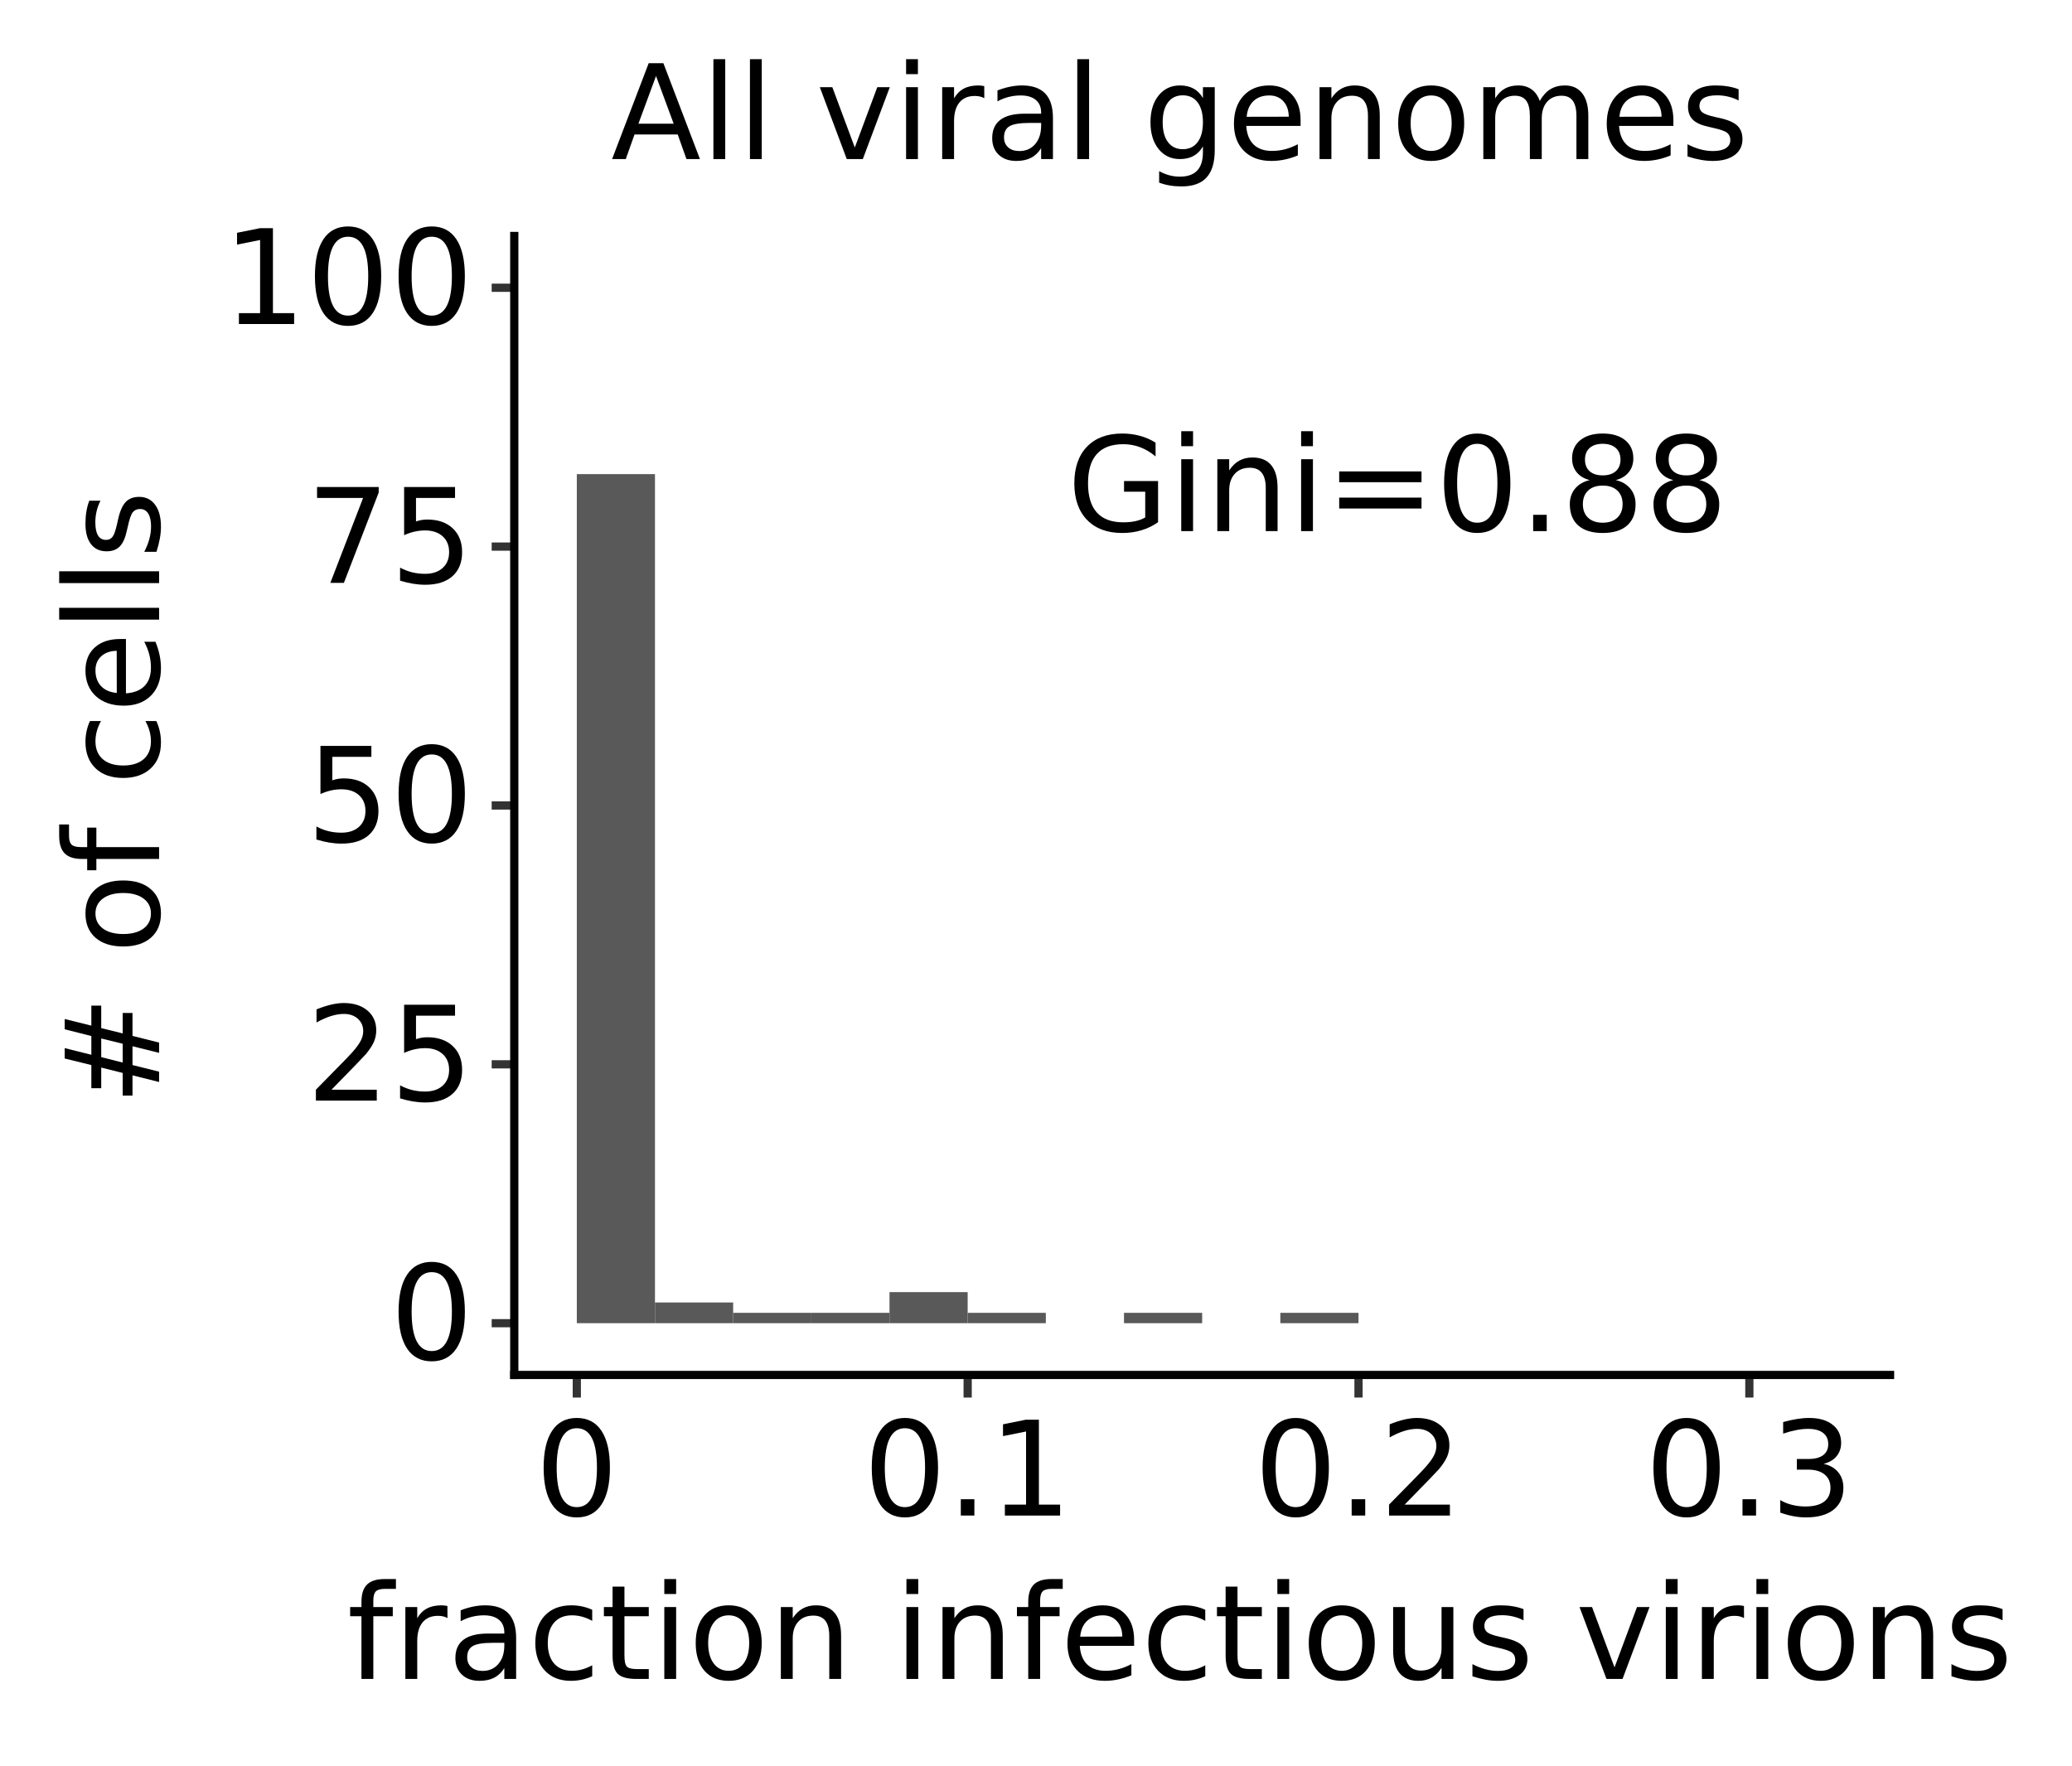
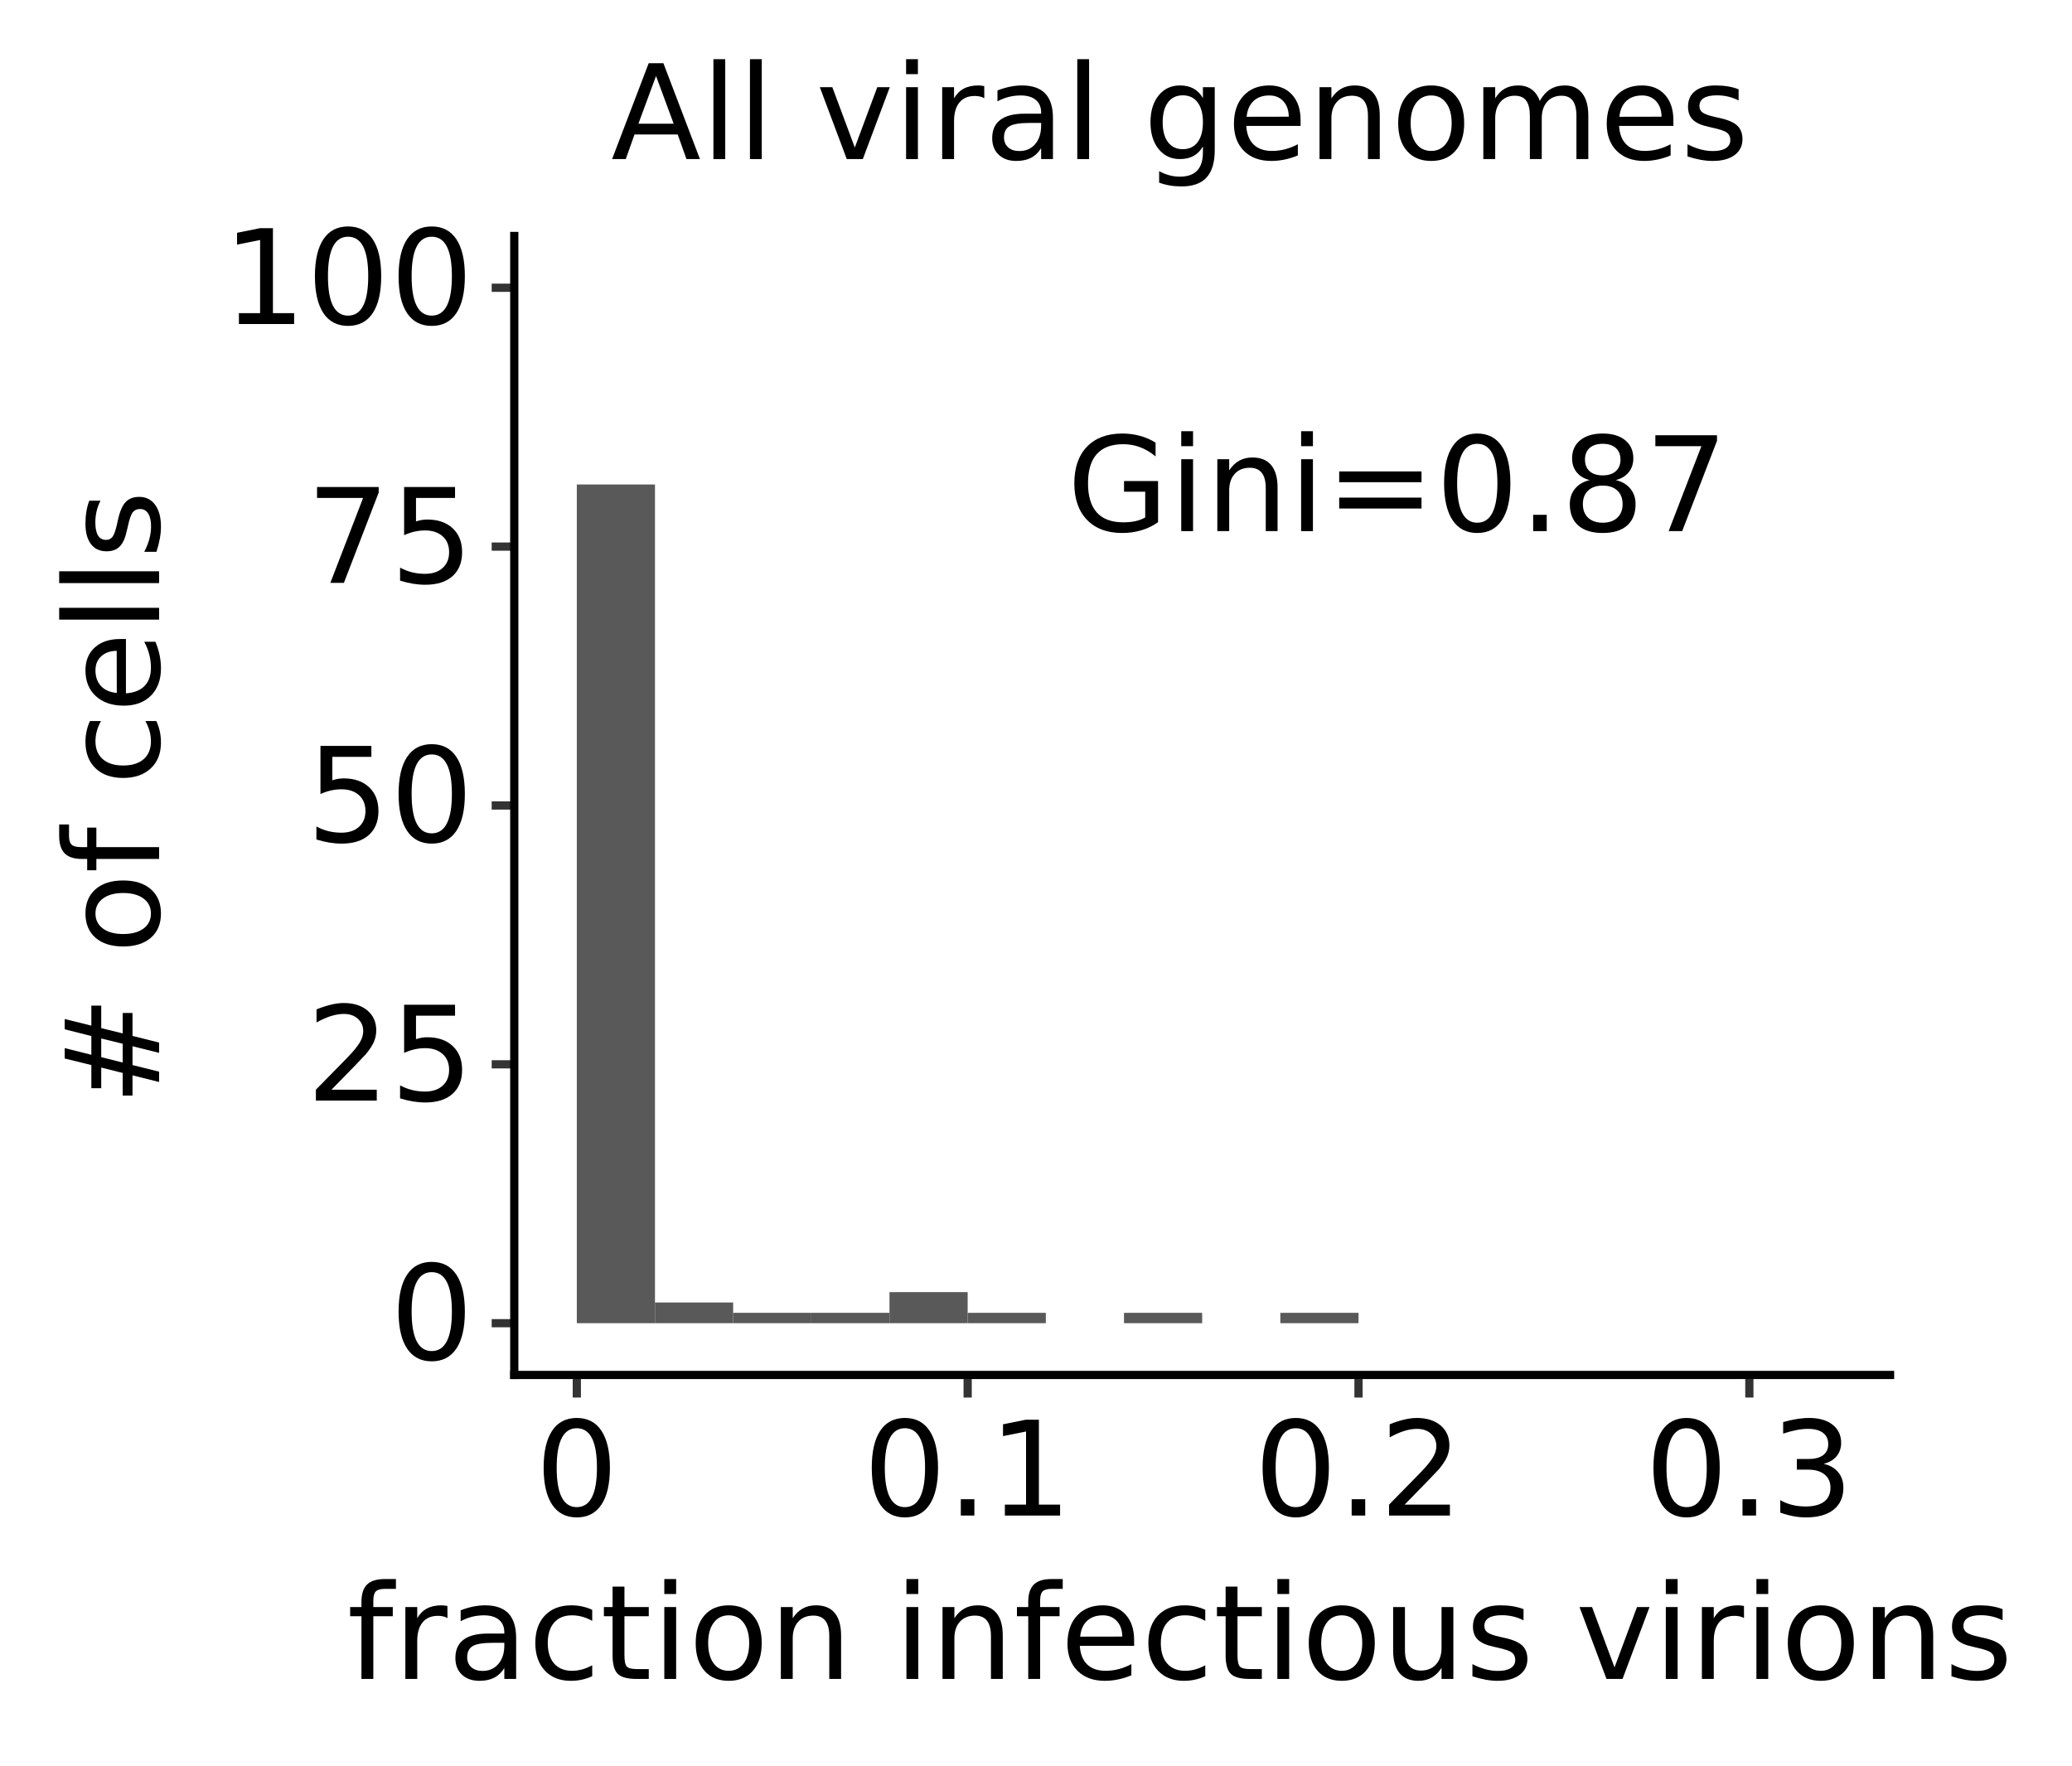
<svg xmlns="http://www.w3.org/2000/svg" xmlns:xlink="http://www.w3.org/1999/xlink" width="252.113pt" height="214.836pt" viewBox="0 0 252.113 214.836" version="1.1">
  <defs>
    <style type="text/css">*{stroke-linejoin: round; stroke-linecap: butt}</style>
  </defs>
  <g id="figure_1">
    <g id="patch_1">
      <path d="M 0 214.836  L 252.113 214.836  L 252.113 0  L 0 0  z " style="fill: #ffffff; stroke: #ffffff; stroke-linejoin: miter" />
    </g>
    <g id="axes_1">
      <g id="patch_2">
        <path d="M 62.575 167.316  L 229.975 167.316  L 229.975 28.716  L 62.575 28.716  z " style="fill: #ffffff" />
      </g>
      <g id="matplotlib.axis_1">
        <g id="xtick_1">
          <g id="line2d_1">
            <path d="M 70.184 167.316  " style="fill: none; stroke: #000000; stroke-width: 1.5" />
            <defs>
-               <path id="md8edcf6eb9" d="M 0 0  L 0 2.75  " style="stroke: #333333" />
-             </defs>
-             <g>
-               <use xlink:href="#md8edcf6eb9" x="70.184" y="167.316" style="stroke: #333333" />
+               <path id="md31079dbb8" d="M 0 0  L 0 2.75  " style="stroke: #333333" />
+             </defs>
+             <g>
+               <use xlink:href="#md31079dbb8" x="70.184" y="167.316" style="stroke: #333333" />
            </g>
          </g>
          <g id="text_1">
            <g transform="translate(65.09409 184.4231)scale(0.16 -0.16)">
              <defs>
                <path id="DejaVuSans-30" d="M 2034 4250  Q 1547 4250 1301 3770  Q 1056 3291 1056 2328  Q 1056 1369 1301 889  Q 1547 409 2034 409  Q 2525 409 2770 889  Q 3016 1369 3016 2328  Q 3016 3291 2770 3770  Q 2525 4250 2034 4250  z M 2034 4750  Q 2819 4750 3233 4129  Q 3647 3509 3647 2328  Q 3647 1150 3233 529  Q 2819 -91 2034 -91  Q 1250 -91 836 529  Q 422 1150 422 2328  Q 422 3509 836 4129  Q 1250 4750 2034 4750  z " transform="scale(0.015625)" />
              </defs>
              <use xlink:href="#DejaVuSans-30" />
            </g>
          </g>
        </g>
        <g id="xtick_2">
          <g id="line2d_2">
            <path d="M 117.741 167.316  " style="fill: none; stroke: #000000; stroke-width: 1.5" />
            <g>
-               <use xlink:href="#md8edcf6eb9" x="117.741" y="167.316" style="stroke: #333333" />
+               <use xlink:href="#md31079dbb8" x="117.741" y="167.316" style="stroke: #333333" />
            </g>
          </g>
          <g id="text_2">
            <g transform="translate(105.0184 184.4231)scale(0.16 -0.16)">
              <defs>
                <path id="DejaVuSans-2e" d="M 684 794  L 1344 794  L 1344 0  L 684 0  L 684 794  z " transform="scale(0.015625)" />
                <path id="DejaVuSans-31" d="M 794 531  L 1825 531  L 1825 4091  L 703 3866  L 703 4441  L 1819 4666  L 2450 4666  L 2450 531  L 3481 531  L 3481 0  L 794 0  L 794 531  z " transform="scale(0.015625)" />
              </defs>
              <use xlink:href="#DejaVuSans-30" />
              <use xlink:href="#DejaVuSans-2e" x="63.623" />
              <use xlink:href="#DejaVuSans-31" x="95.41" />
            </g>
          </g>
        </g>
        <g id="xtick_3">
          <g id="line2d_3">
            <path d="M 165.298 167.316  " style="fill: none; stroke: #000000; stroke-width: 1.5" />
            <g>
-               <use xlink:href="#md8edcf6eb9" x="165.298" y="167.316" style="stroke: #333333" />
+               <use xlink:href="#md31079dbb8" x="165.298" y="167.316" style="stroke: #333333" />
            </g>
          </g>
          <g id="text_3">
            <g transform="translate(152.5752 184.4231)scale(0.16 -0.16)">
              <defs>
                <path id="DejaVuSans-32" d="M 1228 531  L 3431 531  L 3431 0  L 469 0  L 469 531  Q 828 903 1448 1529  Q 2069 2156 2228 2338  Q 2531 2678 2651 2914  Q 2772 3150 2772 3378  Q 2772 3750 2511 3984  Q 2250 4219 1831 4219  Q 1534 4219 1204 4116  Q 875 4013 500 3803  L 500 4441  Q 881 4594 1212 4672  Q 1544 4750 1819 4750  Q 2544 4750 2975 4387  Q 3406 4025 3406 3419  Q 3406 3131 3298 2873  Q 3191 2616 2906 2266  Q 2828 2175 2409 1742  Q 1991 1309 1228 531  z " transform="scale(0.015625)" />
              </defs>
              <use xlink:href="#DejaVuSans-30" />
              <use xlink:href="#DejaVuSans-2e" x="63.623" />
              <use xlink:href="#DejaVuSans-32" x="95.41" />
            </g>
          </g>
        </g>
        <g id="xtick_4">
          <g id="line2d_4">
            <path d="M 212.855 167.316  " style="fill: none; stroke: #000000; stroke-width: 1.5" />
            <g>
-               <use xlink:href="#md8edcf6eb9" x="212.855" y="167.316" style="stroke: #333333" />
+               <use xlink:href="#md31079dbb8" x="212.855" y="167.316" style="stroke: #333333" />
            </g>
          </g>
          <g id="text_4">
            <g transform="translate(200.132 184.4231)scale(0.16 -0.16)">
              <defs>
                <path id="DejaVuSans-33" d="M 2597 2516  Q 3050 2419 3304 2112  Q 3559 1806 3559 1356  Q 3559 666 3084 287  Q 2609 -91 1734 -91  Q 1441 -91 1130 -33  Q 819 25 488 141  L 488 750  Q 750 597 1062 519  Q 1375 441 1716 441  Q 2309 441 2620 675  Q 2931 909 2931 1356  Q 2931 1769 2642 2001  Q 2353 2234 1838 2234  L 1294 2234  L 1294 2753  L 1863 2753  Q 2328 2753 2575 2939  Q 2822 3125 2822 3475  Q 2822 3834 2567 4026  Q 2313 4219 1838 4219  Q 1578 4219 1281 4162  Q 984 4106 628 3988  L 628 4550  Q 988 4650 1302 4700  Q 1616 4750 1894 4750  Q 2613 4750 3031 4423  Q 3450 4097 3450 3541  Q 3450 3153 3228 2886  Q 3006 2619 2597 2516  z " transform="scale(0.015625)" />
              </defs>
              <use xlink:href="#DejaVuSans-30" />
              <use xlink:href="#DejaVuSans-2e" x="63.623" />
              <use xlink:href="#DejaVuSans-33" x="95.41" />
            </g>
          </g>
        </g>
        <g id="xtick_5" />
        <g id="xtick_6" />
        <g id="xtick_7" />
        <g id="text_5">
          <g transform="translate(42.2375 204.3081)scale(0.16 -0.16)">
            <defs>
              <path id="DejaVuSans-66" d="M 2375 4863  L 2375 4384  L 1825 4384  Q 1516 4384 1395 4259  Q 1275 4134 1275 3809  L 1275 3500  L 2222 3500  L 2222 3053  L 1275 3053  L 1275 0  L 697 0  L 697 3053  L 147 3053  L 147 3500  L 697 3500  L 697 3744  Q 697 4328 969 4595  Q 1241 4863 1831 4863  L 2375 4863  z " transform="scale(0.015625)" />
              <path id="DejaVuSans-72" d="M 2631 2963  Q 2534 3019 2420 3045  Q 2306 3072 2169 3072  Q 1681 3072 1420 2755  Q 1159 2438 1159 1844  L 1159 0  L 581 0  L 581 3500  L 1159 3500  L 1159 2956  Q 1341 3275 1631 3429  Q 1922 3584 2338 3584  Q 2397 3584 2469 3576  Q 2541 3569 2628 3553  L 2631 2963  z " transform="scale(0.015625)" />
              <path id="DejaVuSans-61" d="M 2194 1759  Q 1497 1759 1228 1600  Q 959 1441 959 1056  Q 959 750 1161 570  Q 1363 391 1709 391  Q 2188 391 2477 730  Q 2766 1069 2766 1631  L 2766 1759  L 2194 1759  z M 3341 1997  L 3341 0  L 2766 0  L 2766 531  Q 2569 213 2275 61  Q 1981 -91 1556 -91  Q 1019 -91 701 211  Q 384 513 384 1019  Q 384 1609 779 1909  Q 1175 2209 1959 2209  L 2766 2209  L 2766 2266  Q 2766 2663 2505 2880  Q 2244 3097 1772 3097  Q 1472 3097 1187 3025  Q 903 2953 641 2809  L 641 3341  Q 956 3463 1253 3523  Q 1550 3584 1831 3584  Q 2591 3584 2966 3190  Q 3341 2797 3341 1997  z " transform="scale(0.015625)" />
              <path id="DejaVuSans-63" d="M 3122 3366  L 3122 2828  Q 2878 2963 2633 3030  Q 2388 3097 2138 3097  Q 1578 3097 1268 2742  Q 959 2388 959 1747  Q 959 1106 1268 751  Q 1578 397 2138 397  Q 2388 397 2633 464  Q 2878 531 3122 666  L 3122 134  Q 2881 22 2623 -34  Q 2366 -91 2075 -91  Q 1284 -91 818 406  Q 353 903 353 1747  Q 353 2603 823 3093  Q 1294 3584 2113 3584  Q 2378 3584 2631 3529  Q 2884 3475 3122 3366  z " transform="scale(0.015625)" />
              <path id="DejaVuSans-74" d="M 1172 4494  L 1172 3500  L 2356 3500  L 2356 3053  L 1172 3053  L 1172 1153  Q 1172 725 1289 603  Q 1406 481 1766 481  L 2356 481  L 2356 0  L 1766 0  Q 1100 0 847 248  Q 594 497 594 1153  L 594 3053  L 172 3053  L 172 3500  L 594 3500  L 594 4494  L 1172 4494  z " transform="scale(0.015625)" />
              <path id="DejaVuSans-69" d="M 603 3500  L 1178 3500  L 1178 0  L 603 0  L 603 3500  z M 603 4863  L 1178 4863  L 1178 4134  L 603 4134  L 603 4863  z " transform="scale(0.015625)" />
              <path id="DejaVuSans-6f" d="M 1959 3097  Q 1497 3097 1228 2736  Q 959 2375 959 1747  Q 959 1119 1226 758  Q 1494 397 1959 397  Q 2419 397 2687 759  Q 2956 1122 2956 1747  Q 2956 2369 2687 2733  Q 2419 3097 1959 3097  z M 1959 3584  Q 2709 3584 3137 3096  Q 3566 2609 3566 1747  Q 3566 888 3137 398  Q 2709 -91 1959 -91  Q 1206 -91 779 398  Q 353 888 353 1747  Q 353 2609 779 3096  Q 1206 3584 1959 3584  z " transform="scale(0.015625)" />
              <path id="DejaVuSans-6e" d="M 3513 2113  L 3513 0  L 2938 0  L 2938 2094  Q 2938 2591 2744 2837  Q 2550 3084 2163 3084  Q 1697 3084 1428 2787  Q 1159 2491 1159 1978  L 1159 0  L 581 0  L 581 3500  L 1159 3500  L 1159 2956  Q 1366 3272 1645 3428  Q 1925 3584 2291 3584  Q 2894 3584 3203 3211  Q 3513 2838 3513 2113  z " transform="scale(0.015625)" />
              <path id="DejaVuSans-20" transform="scale(0.015625)" />
              <path id="DejaVuSans-65" d="M 3597 1894  L 3597 1613  L 953 1613  Q 991 1019 1311 708  Q 1631 397 2203 397  Q 2534 397 2845 478  Q 3156 559 3463 722  L 3463 178  Q 3153 47 2828 -22  Q 2503 -91 2169 -91  Q 1331 -91 842 396  Q 353 884 353 1716  Q 353 2575 817 3079  Q 1281 3584 2069 3584  Q 2775 3584 3186 3129  Q 3597 2675 3597 1894  z M 3022 2063  Q 3016 2534 2758 2815  Q 2500 3097 2075 3097  Q 1594 3097 1305 2825  Q 1016 2553 972 2059  L 3022 2063  z " transform="scale(0.015625)" />
              <path id="DejaVuSans-75" d="M 544 1381  L 544 3500  L 1119 3500  L 1119 1403  Q 1119 906 1312 657  Q 1506 409 1894 409  Q 2359 409 2629 706  Q 2900 1003 2900 1516  L 2900 3500  L 3475 3500  L 3475 0  L 2900 0  L 2900 538  Q 2691 219 2414 64  Q 2138 -91 1772 -91  Q 1169 -91 856 284  Q 544 659 544 1381  z M 1991 3584  L 1991 3584  z " transform="scale(0.015625)" />
              <path id="DejaVuSans-73" d="M 2834 3397  L 2834 2853  Q 2591 2978 2328 3040  Q 2066 3103 1784 3103  Q 1356 3103 1142 2972  Q 928 2841 928 2578  Q 928 2378 1081 2264  Q 1234 2150 1697 2047  L 1894 2003  Q 2506 1872 2764 1633  Q 3022 1394 3022 966  Q 3022 478 2636 193  Q 2250 -91 1575 -91  Q 1294 -91 989 -36  Q 684 19 347 128  L 347 722  Q 666 556 975 473  Q 1284 391 1588 391  Q 1994 391 2212 530  Q 2431 669 2431 922  Q 2431 1156 2273 1281  Q 2116 1406 1581 1522  L 1381 1569  Q 847 1681 609 1914  Q 372 2147 372 2553  Q 372 3047 722 3315  Q 1072 3584 1716 3584  Q 2034 3584 2315 3537  Q 2597 3491 2834 3397  z " transform="scale(0.015625)" />
              <path id="DejaVuSans-76" d="M 191 3500  L 800 3500  L 1894 563  L 2988 3500  L 3597 3500  L 2284 0  L 1503 0  L 191 3500  z " transform="scale(0.015625)" />
            </defs>
            <use xlink:href="#DejaVuSans-66" />
            <use xlink:href="#DejaVuSans-72" x="35.205" />
            <use xlink:href="#DejaVuSans-61" x="76.318" />
            <use xlink:href="#DejaVuSans-63" x="137.598" />
            <use xlink:href="#DejaVuSans-74" x="192.578" />
            <use xlink:href="#DejaVuSans-69" x="231.787" />
            <use xlink:href="#DejaVuSans-6f" x="259.57" />
            <use xlink:href="#DejaVuSans-6e" x="320.752" />
            <use xlink:href="#DejaVuSans-20" x="384.131" />
            <use xlink:href="#DejaVuSans-69" x="415.918" />
            <use xlink:href="#DejaVuSans-6e" x="443.701" />
            <use xlink:href="#DejaVuSans-66" x="507.08" />
            <use xlink:href="#DejaVuSans-65" x="542.285" />
            <use xlink:href="#DejaVuSans-63" x="603.809" />
            <use xlink:href="#DejaVuSans-74" x="658.789" />
            <use xlink:href="#DejaVuSans-69" x="697.998" />
            <use xlink:href="#DejaVuSans-6f" x="725.781" />
            <use xlink:href="#DejaVuSans-75" x="786.963" />
            <use xlink:href="#DejaVuSans-73" x="850.342" />
            <use xlink:href="#DejaVuSans-20" x="902.441" />
            <use xlink:href="#DejaVuSans-76" x="934.229" />
            <use xlink:href="#DejaVuSans-69" x="993.408" />
            <use xlink:href="#DejaVuSans-72" x="1021.191" />
            <use xlink:href="#DejaVuSans-69" x="1062.305" />
            <use xlink:href="#DejaVuSans-6f" x="1090.088" />
            <use xlink:href="#DejaVuSans-6e" x="1151.27" />
            <use xlink:href="#DejaVuSans-73" x="1214.648" />
          </g>
        </g>
      </g>
      <g id="matplotlib.axis_2">
        <g id="ytick_1">
          <g id="line2d_5">
            <path d="M 62.575 161.016  " style="fill: none; stroke: #000000; stroke-width: 1.5" />
            <defs>
-               <path id="mb888c3ea27" d="M 0 0  L -2.75 0  " style="stroke: #333333" />
-             </defs>
-             <g>
-               <use xlink:href="#mb888c3ea27" x="62.575" y="161.016" style="stroke: #333333" />
+               <path id="m0f32ca2181" d="M 0 0  L -2.75 0  " style="stroke: #333333" />
+             </defs>
+             <g>
+               <use xlink:href="#m0f32ca2181" x="62.575" y="161.016" style="stroke: #333333" />
            </g>
          </g>
          <g id="text_6">
            <g transform="translate(47.445 165.4306)scale(0.16 -0.16)">
              <use xlink:href="#DejaVuSans-30" />
            </g>
          </g>
        </g>
        <g id="ytick_2">
          <g id="line2d_6">
            <path d="M 62.575 129.516  " style="fill: none; stroke: #000000; stroke-width: 1.5" />
            <g>
-               <use xlink:href="#mb888c3ea27" x="62.575" y="129.516" style="stroke: #333333" />
+               <use xlink:href="#m0f32ca2181" x="62.575" y="129.516" style="stroke: #333333" />
            </g>
          </g>
          <g id="text_7">
            <g transform="translate(37.265 133.9306)scale(0.16 -0.16)">
              <defs>
                <path id="DejaVuSans-35" d="M 691 4666  L 3169 4666  L 3169 4134  L 1269 4134  L 1269 2991  Q 1406 3038 1543 3061  Q 1681 3084 1819 3084  Q 2600 3084 3056 2656  Q 3513 2228 3513 1497  Q 3513 744 3044 326  Q 2575 -91 1722 -91  Q 1428 -91 1123 -41  Q 819 9 494 109  L 494 744  Q 775 591 1075 516  Q 1375 441 1709 441  Q 2250 441 2565 725  Q 2881 1009 2881 1497  Q 2881 1984 2565 2268  Q 2250 2553 1709 2553  Q 1456 2553 1204 2497  Q 953 2441 691 2322  L 691 4666  z " transform="scale(0.015625)" />
              </defs>
              <use xlink:href="#DejaVuSans-32" />
              <use xlink:href="#DejaVuSans-35" x="63.623" />
            </g>
          </g>
        </g>
        <g id="ytick_3">
          <g id="line2d_7">
            <path d="M 62.575 98.016  " style="fill: none; stroke: #000000; stroke-width: 1.5" />
            <g>
-               <use xlink:href="#mb888c3ea27" x="62.575" y="98.016" style="stroke: #333333" />
+               <use xlink:href="#m0f32ca2181" x="62.575" y="98.016" style="stroke: #333333" />
            </g>
          </g>
          <g id="text_8">
            <g transform="translate(37.265 102.4306)scale(0.16 -0.16)">
              <use xlink:href="#DejaVuSans-35" />
              <use xlink:href="#DejaVuSans-30" x="63.623" />
            </g>
          </g>
        </g>
        <g id="ytick_4">
          <g id="line2d_8">
            <path d="M 62.575 66.516  " style="fill: none; stroke: #000000; stroke-width: 1.5" />
            <g>
-               <use xlink:href="#mb888c3ea27" x="62.575" y="66.516" style="stroke: #333333" />
+               <use xlink:href="#m0f32ca2181" x="62.575" y="66.516" style="stroke: #333333" />
            </g>
          </g>
          <g id="text_9">
            <g transform="translate(37.265 70.9306)scale(0.16 -0.16)">
              <defs>
                <path id="DejaVuSans-37" d="M 525 4666  L 3525 4666  L 3525 4397  L 1831 0  L 1172 0  L 2766 4134  L 525 4134  L 525 4666  z " transform="scale(0.015625)" />
              </defs>
              <use xlink:href="#DejaVuSans-37" />
              <use xlink:href="#DejaVuSans-35" x="63.623" />
            </g>
          </g>
        </g>
        <g id="ytick_5">
          <g id="line2d_9">
            <path d="M 62.575 35.016  " style="fill: none; stroke: #000000; stroke-width: 1.5" />
            <g>
-               <use xlink:href="#mb888c3ea27" x="62.575" y="35.016" style="stroke: #333333" />
+               <use xlink:href="#m0f32ca2181" x="62.575" y="35.016" style="stroke: #333333" />
            </g>
          </g>
          <g id="text_10">
            <g transform="translate(27.085 39.4306)scale(0.16 -0.16)">
              <use xlink:href="#DejaVuSans-31" />
              <use xlink:href="#DejaVuSans-30" x="63.623" />
              <use xlink:href="#DejaVuSans-30" x="127.246" />
            </g>
          </g>
        </g>
        <g id="ytick_6" />
        <g id="ytick_7" />
        <g id="ytick_8" />
        <g id="ytick_9" />
        <g id="text_11">
          <g transform="translate(19.3575 134.5494)rotate(-90)scale(0.16 -0.16)">
            <defs>
              <path id="DejaVuSans-23" d="M 3272 2816  L 2363 2816  L 2100 1772  L 3016 1772  L 3272 2816  z M 2803 4594  L 2478 3297  L 3391 3297  L 3719 4594  L 4219 4594  L 3897 3297  L 4872 3297  L 4872 2816  L 3775 2816  L 3519 1772  L 4513 1772  L 4513 1294  L 3397 1294  L 3072 0  L 2572 0  L 2894 1294  L 1978 1294  L 1656 0  L 1153 0  L 1478 1294  L 494 1294  L 494 1772  L 1594 1772  L 1856 2816  L 850 2816  L 850 3297  L 1978 3297  L 2297 4594  L 2803 4594  z " transform="scale(0.015625)" />
              <path id="DejaVuSans-6c" d="M 603 4863  L 1178 4863  L 1178 0  L 603 0  L 603 4863  z " transform="scale(0.015625)" />
            </defs>
            <use xlink:href="#DejaVuSans-23" />
            <use xlink:href="#DejaVuSans-20" x="83.789" />
            <use xlink:href="#DejaVuSans-6f" x="115.576" />
            <use xlink:href="#DejaVuSans-66" x="176.758" />
            <use xlink:href="#DejaVuSans-20" x="211.963" />
            <use xlink:href="#DejaVuSans-63" x="243.75" />
            <use xlink:href="#DejaVuSans-65" x="298.73" />
            <use xlink:href="#DejaVuSans-6c" x="360.254" />
            <use xlink:href="#DejaVuSans-6c" x="388.037" />
            <use xlink:href="#DejaVuSans-73" x="415.82" />
          </g>
        </g>
      </g>
      <g id="PolyCollection_1">
-         <path d="M 70.184 161.016  L 70.184 57.696  L 79.695 57.696  L 79.695 161.016  z " clip-path="url(#p0bef3e26c2)" style="fill: #595959" />
-         <path d="M 79.695 161.016  L 79.695 158.496  L 89.207 158.496  L 89.207 161.016  z " clip-path="url(#p0bef3e26c2)" style="fill: #595959" />
-         <path d="M 89.207 161.016  L 89.207 159.756  L 98.718 159.756  L 98.718 161.016  z " clip-path="url(#p0bef3e26c2)" style="fill: #595959" />
-         <path d="M 98.718 161.016  L 98.718 159.756  L 108.23 159.756  L 108.23 161.016  z " clip-path="url(#p0bef3e26c2)" style="fill: #595959" />
-         <path d="M 108.23 161.016  L 108.23 157.236  L 117.741 157.236  L 117.741 161.016  z " clip-path="url(#p0bef3e26c2)" style="fill: #595959" />
-         <path d="M 117.741 161.016  L 117.741 159.756  L 127.252 159.756  L 127.252 161.016  z " clip-path="url(#p0bef3e26c2)" style="fill: #595959" />
-         <path d="M 127.252 161.016  L 127.252 161.016  L 136.764 161.016  L 136.764 161.016  z " clip-path="url(#p0bef3e26c2)" style="fill: #595959" />
-         <path d="M 136.764 161.016  L 136.764 159.756  L 146.275 159.756  L 146.275 161.016  z " clip-path="url(#p0bef3e26c2)" style="fill: #595959" />
-         <path d="M 146.275 161.016  L 146.275 161.016  L 155.786 161.016  L 155.786 161.016  z " clip-path="url(#p0bef3e26c2)" style="fill: #595959" />
-         <path d="M 155.786 161.016  L 155.786 159.756  L 165.298 159.756  L 165.298 161.016  z " clip-path="url(#p0bef3e26c2)" style="fill: #595959" />
-         <path d="M 165.298 161.016  L 165.298 161.016  L 174.809 161.016  L 174.809 161.016  z " clip-path="url(#p0bef3e26c2)" style="fill: #595959" />
-         <path d="M 174.809 161.016  L 174.809 161.016  L 184.32 161.016  L 184.32 161.016  z " clip-path="url(#p0bef3e26c2)" style="fill: #595959" />
-         <path d="M 184.32 161.016  L 184.32 161.016  L 193.832 161.016  L 193.832 161.016  z " clip-path="url(#p0bef3e26c2)" style="fill: #595959" />
-         <path d="M 193.832 161.016  L 193.832 161.016  L 203.343 161.016  L 203.343 161.016  z " clip-path="url(#p0bef3e26c2)" style="fill: #595959" />
-         <path d="M 203.343 161.016  L 203.343 161.016  L 212.855 161.016  L 212.855 161.016  z " clip-path="url(#p0bef3e26c2)" style="fill: #595959" />
-         <path d="M 212.855 161.016  L 212.855 161.016  L 222.366 161.016  L 222.366 161.016  z " clip-path="url(#p0bef3e26c2)" style="fill: #595959" />
+         <path d="M 70.184 161.016  L 70.184 58.956  L 79.695 58.956  L 79.695 161.016  z " clip-path="url(#pe7f11c3f5b)" style="fill: #595959" />
+         <path d="M 79.695 161.016  L 79.695 158.496  L 89.207 158.496  L 89.207 161.016  z " clip-path="url(#pe7f11c3f5b)" style="fill: #595959" />
+         <path d="M 89.207 161.016  L 89.207 159.756  L 98.718 159.756  L 98.718 161.016  z " clip-path="url(#pe7f11c3f5b)" style="fill: #595959" />
+         <path d="M 98.718 161.016  L 98.718 159.756  L 108.23 159.756  L 108.23 161.016  z " clip-path="url(#pe7f11c3f5b)" style="fill: #595959" />
+         <path d="M 108.23 161.016  L 108.23 157.236  L 117.741 157.236  L 117.741 161.016  z " clip-path="url(#pe7f11c3f5b)" style="fill: #595959" />
+         <path d="M 117.741 161.016  L 117.741 159.756  L 127.252 159.756  L 127.252 161.016  z " clip-path="url(#pe7f11c3f5b)" style="fill: #595959" />
+         <path d="M 127.252 161.016  L 127.252 161.016  L 136.764 161.016  L 136.764 161.016  z " clip-path="url(#pe7f11c3f5b)" style="fill: #595959" />
+         <path d="M 136.764 161.016  L 136.764 159.756  L 146.275 159.756  L 146.275 161.016  z " clip-path="url(#pe7f11c3f5b)" style="fill: #595959" />
+         <path d="M 146.275 161.016  L 146.275 161.016  L 155.786 161.016  L 155.786 161.016  z " clip-path="url(#pe7f11c3f5b)" style="fill: #595959" />
+         <path d="M 155.786 161.016  L 155.786 159.756  L 165.298 159.756  L 165.298 161.016  z " clip-path="url(#pe7f11c3f5b)" style="fill: #595959" />
+         <path d="M 165.298 161.016  L 165.298 161.016  L 174.809 161.016  L 174.809 161.016  z " clip-path="url(#pe7f11c3f5b)" style="fill: #595959" />
+         <path d="M 174.809 161.016  L 174.809 161.016  L 184.32 161.016  L 184.32 161.016  z " clip-path="url(#pe7f11c3f5b)" style="fill: #595959" />
+         <path d="M 184.32 161.016  L 184.32 161.016  L 193.832 161.016  L 193.832 161.016  z " clip-path="url(#pe7f11c3f5b)" style="fill: #595959" />
+         <path d="M 193.832 161.016  L 193.832 161.016  L 203.343 161.016  L 203.343 161.016  z " clip-path="url(#pe7f11c3f5b)" style="fill: #595959" />
+         <path d="M 203.343 161.016  L 203.343 161.016  L 212.855 161.016  L 212.855 161.016  z " clip-path="url(#pe7f11c3f5b)" style="fill: #595959" />
+         <path d="M 212.855 161.016  L 212.855 161.016  L 222.366 161.016  L 222.366 161.016  z " clip-path="url(#pe7f11c3f5b)" style="fill: #595959" />
      </g>
      <g id="text_12">
-         <g clip-path="url(#p0bef3e26c2)">
+         <g clip-path="url(#pe7f11c3f5b)">
          <g transform="translate(129.8234 64.6306)scale(0.16 -0.16)">
            <defs>
              <path id="DejaVuSans-47" d="M 3809 666  L 3809 1919  L 2778 1919  L 2778 2438  L 4434 2438  L 4434 434  Q 4069 175 3628 42  Q 3188 -91 2688 -91  Q 1594 -91 976 548  Q 359 1188 359 2328  Q 359 3472 976 4111  Q 1594 4750 2688 4750  Q 3144 4750 3555 4637  Q 3966 4525 4313 4306  L 4313 3634  Q 3963 3931 3569 4081  Q 3175 4231 2741 4231  Q 1884 4231 1454 3753  Q 1025 3275 1025 2328  Q 1025 1384 1454 906  Q 1884 428 2741 428  Q 3075 428 3337 486  Q 3600 544 3809 666  z " transform="scale(0.015625)" />
              <path id="DejaVuSans-3d" d="M 678 2906  L 4684 2906  L 4684 2381  L 678 2381  L 678 2906  z M 678 1631  L 4684 1631  L 4684 1100  L 678 1100  L 678 1631  z " transform="scale(0.015625)" />
              <path id="DejaVuSans-38" d="M 2034 2216  Q 1584 2216 1326 1975  Q 1069 1734 1069 1313  Q 1069 891 1326 650  Q 1584 409 2034 409  Q 2484 409 2743 651  Q 3003 894 3003 1313  Q 3003 1734 2745 1975  Q 2488 2216 2034 2216  z M 1403 2484  Q 997 2584 770 2862  Q 544 3141 544 3541  Q 544 4100 942 4425  Q 1341 4750 2034 4750  Q 2731 4750 3128 4425  Q 3525 4100 3525 3541  Q 3525 3141 3298 2862  Q 3072 2584 2669 2484  Q 3125 2378 3379 2068  Q 3634 1759 3634 1313  Q 3634 634 3220 271  Q 2806 -91 2034 -91  Q 1263 -91 848 271  Q 434 634 434 1313  Q 434 1759 690 2068  Q 947 2378 1403 2484  z M 1172 3481  Q 1172 3119 1398 2916  Q 1625 2713 2034 2713  Q 2441 2713 2670 2916  Q 2900 3119 2900 3481  Q 2900 3844 2670 4047  Q 2441 4250 2034 4250  Q 1625 4250 1398 4047  Q 1172 3844 1172 3481  z " transform="scale(0.015625)" />
            </defs>
            <use xlink:href="#DejaVuSans-47" />
            <use xlink:href="#DejaVuSans-69" x="77.49" />
            <use xlink:href="#DejaVuSans-6e" x="105.273" />
            <use xlink:href="#DejaVuSans-69" x="168.652" />
            <use xlink:href="#DejaVuSans-3d" x="196.436" />
            <use xlink:href="#DejaVuSans-30" x="280.225" />
            <use xlink:href="#DejaVuSans-2e" x="343.848" />
            <use xlink:href="#DejaVuSans-38" x="375.635" />
-             <use xlink:href="#DejaVuSans-38" x="439.258" />
+             <use xlink:href="#DejaVuSans-37" x="439.258" />
          </g>
        </g>
      </g>
      <g id="patch_3">
        <path d="M 62.575 167.316  L 62.575 28.716  " style="fill: none; stroke: #000000; stroke-linejoin: miter; stroke-linecap: square" />
      </g>
      <g id="patch_4">
        <path d="M 62.575 167.316  L 229.975 167.316  " style="fill: none; stroke: #000000; stroke-linejoin: miter; stroke-linecap: square" />
      </g>
    </g>
    <g id="text_13">
      <g transform="translate(74.3525 19.3575)scale(0.16 -0.16)">
        <defs>
          <path id="DejaVuSans-41" d="M 2188 4044  L 1331 1722  L 3047 1722  L 2188 4044  z M 1831 4666  L 2547 4666  L 4325 0  L 3669 0  L 3244 1197  L 1141 1197  L 716 0  L 50 0  L 1831 4666  z " transform="scale(0.015625)" />
          <path id="DejaVuSans-67" d="M 2906 1791  Q 2906 2416 2648 2759  Q 2391 3103 1925 3103  Q 1463 3103 1205 2759  Q 947 2416 947 1791  Q 947 1169 1205 825  Q 1463 481 1925 481  Q 2391 481 2648 825  Q 2906 1169 2906 1791  z M 3481 434  Q 3481 -459 3084 -895  Q 2688 -1331 1869 -1331  Q 1566 -1331 1297 -1286  Q 1028 -1241 775 -1147  L 775 -588  Q 1028 -725 1275 -790  Q 1522 -856 1778 -856  Q 2344 -856 2625 -561  Q 2906 -266 2906 331  L 2906 616  Q 2728 306 2450 153  Q 2172 0 1784 0  Q 1141 0 747 490  Q 353 981 353 1791  Q 353 2603 747 3093  Q 1141 3584 1784 3584  Q 2172 3584 2450 3431  Q 2728 3278 2906 2969  L 2906 3500  L 3481 3500  L 3481 434  z " transform="scale(0.015625)" />
          <path id="DejaVuSans-6d" d="M 3328 2828  Q 3544 3216 3844 3400  Q 4144 3584 4550 3584  Q 5097 3584 5394 3201  Q 5691 2819 5691 2113  L 5691 0  L 5113 0  L 5113 2094  Q 5113 2597 4934 2840  Q 4756 3084 4391 3084  Q 3944 3084 3684 2787  Q 3425 2491 3425 1978  L 3425 0  L 2847 0  L 2847 2094  Q 2847 2600 2669 2842  Q 2491 3084 2119 3084  Q 1678 3084 1418 2786  Q 1159 2488 1159 1978  L 1159 0  L 581 0  L 581 3500  L 1159 3500  L 1159 2956  Q 1356 3278 1631 3431  Q 1906 3584 2284 3584  Q 2666 3584 2933 3390  Q 3200 3197 3328 2828  z " transform="scale(0.015625)" />
        </defs>
        <use xlink:href="#DejaVuSans-41" />
        <use xlink:href="#DejaVuSans-6c" x="68.408" />
        <use xlink:href="#DejaVuSans-6c" x="96.191" />
        <use xlink:href="#DejaVuSans-20" x="123.975" />
        <use xlink:href="#DejaVuSans-76" x="155.762" />
        <use xlink:href="#DejaVuSans-69" x="214.941" />
        <use xlink:href="#DejaVuSans-72" x="242.725" />
        <use xlink:href="#DejaVuSans-61" x="283.838" />
        <use xlink:href="#DejaVuSans-6c" x="345.117" />
        <use xlink:href="#DejaVuSans-20" x="372.9" />
        <use xlink:href="#DejaVuSans-67" x="404.688" />
        <use xlink:href="#DejaVuSans-65" x="468.164" />
        <use xlink:href="#DejaVuSans-6e" x="529.688" />
        <use xlink:href="#DejaVuSans-6f" x="593.066" />
        <use xlink:href="#DejaVuSans-6d" x="654.248" />
        <use xlink:href="#DejaVuSans-65" x="751.66" />
        <use xlink:href="#DejaVuSans-73" x="813.184" />
      </g>
    </g>
  </g>
  <defs>
-     <clipPath id="p0bef3e26c2">
+     <clipPath id="pe7f11c3f5b">
      <rect x="62.575" y="28.716" width="167.4" height="138.6" />
    </clipPath>
  </defs>
</svg>
